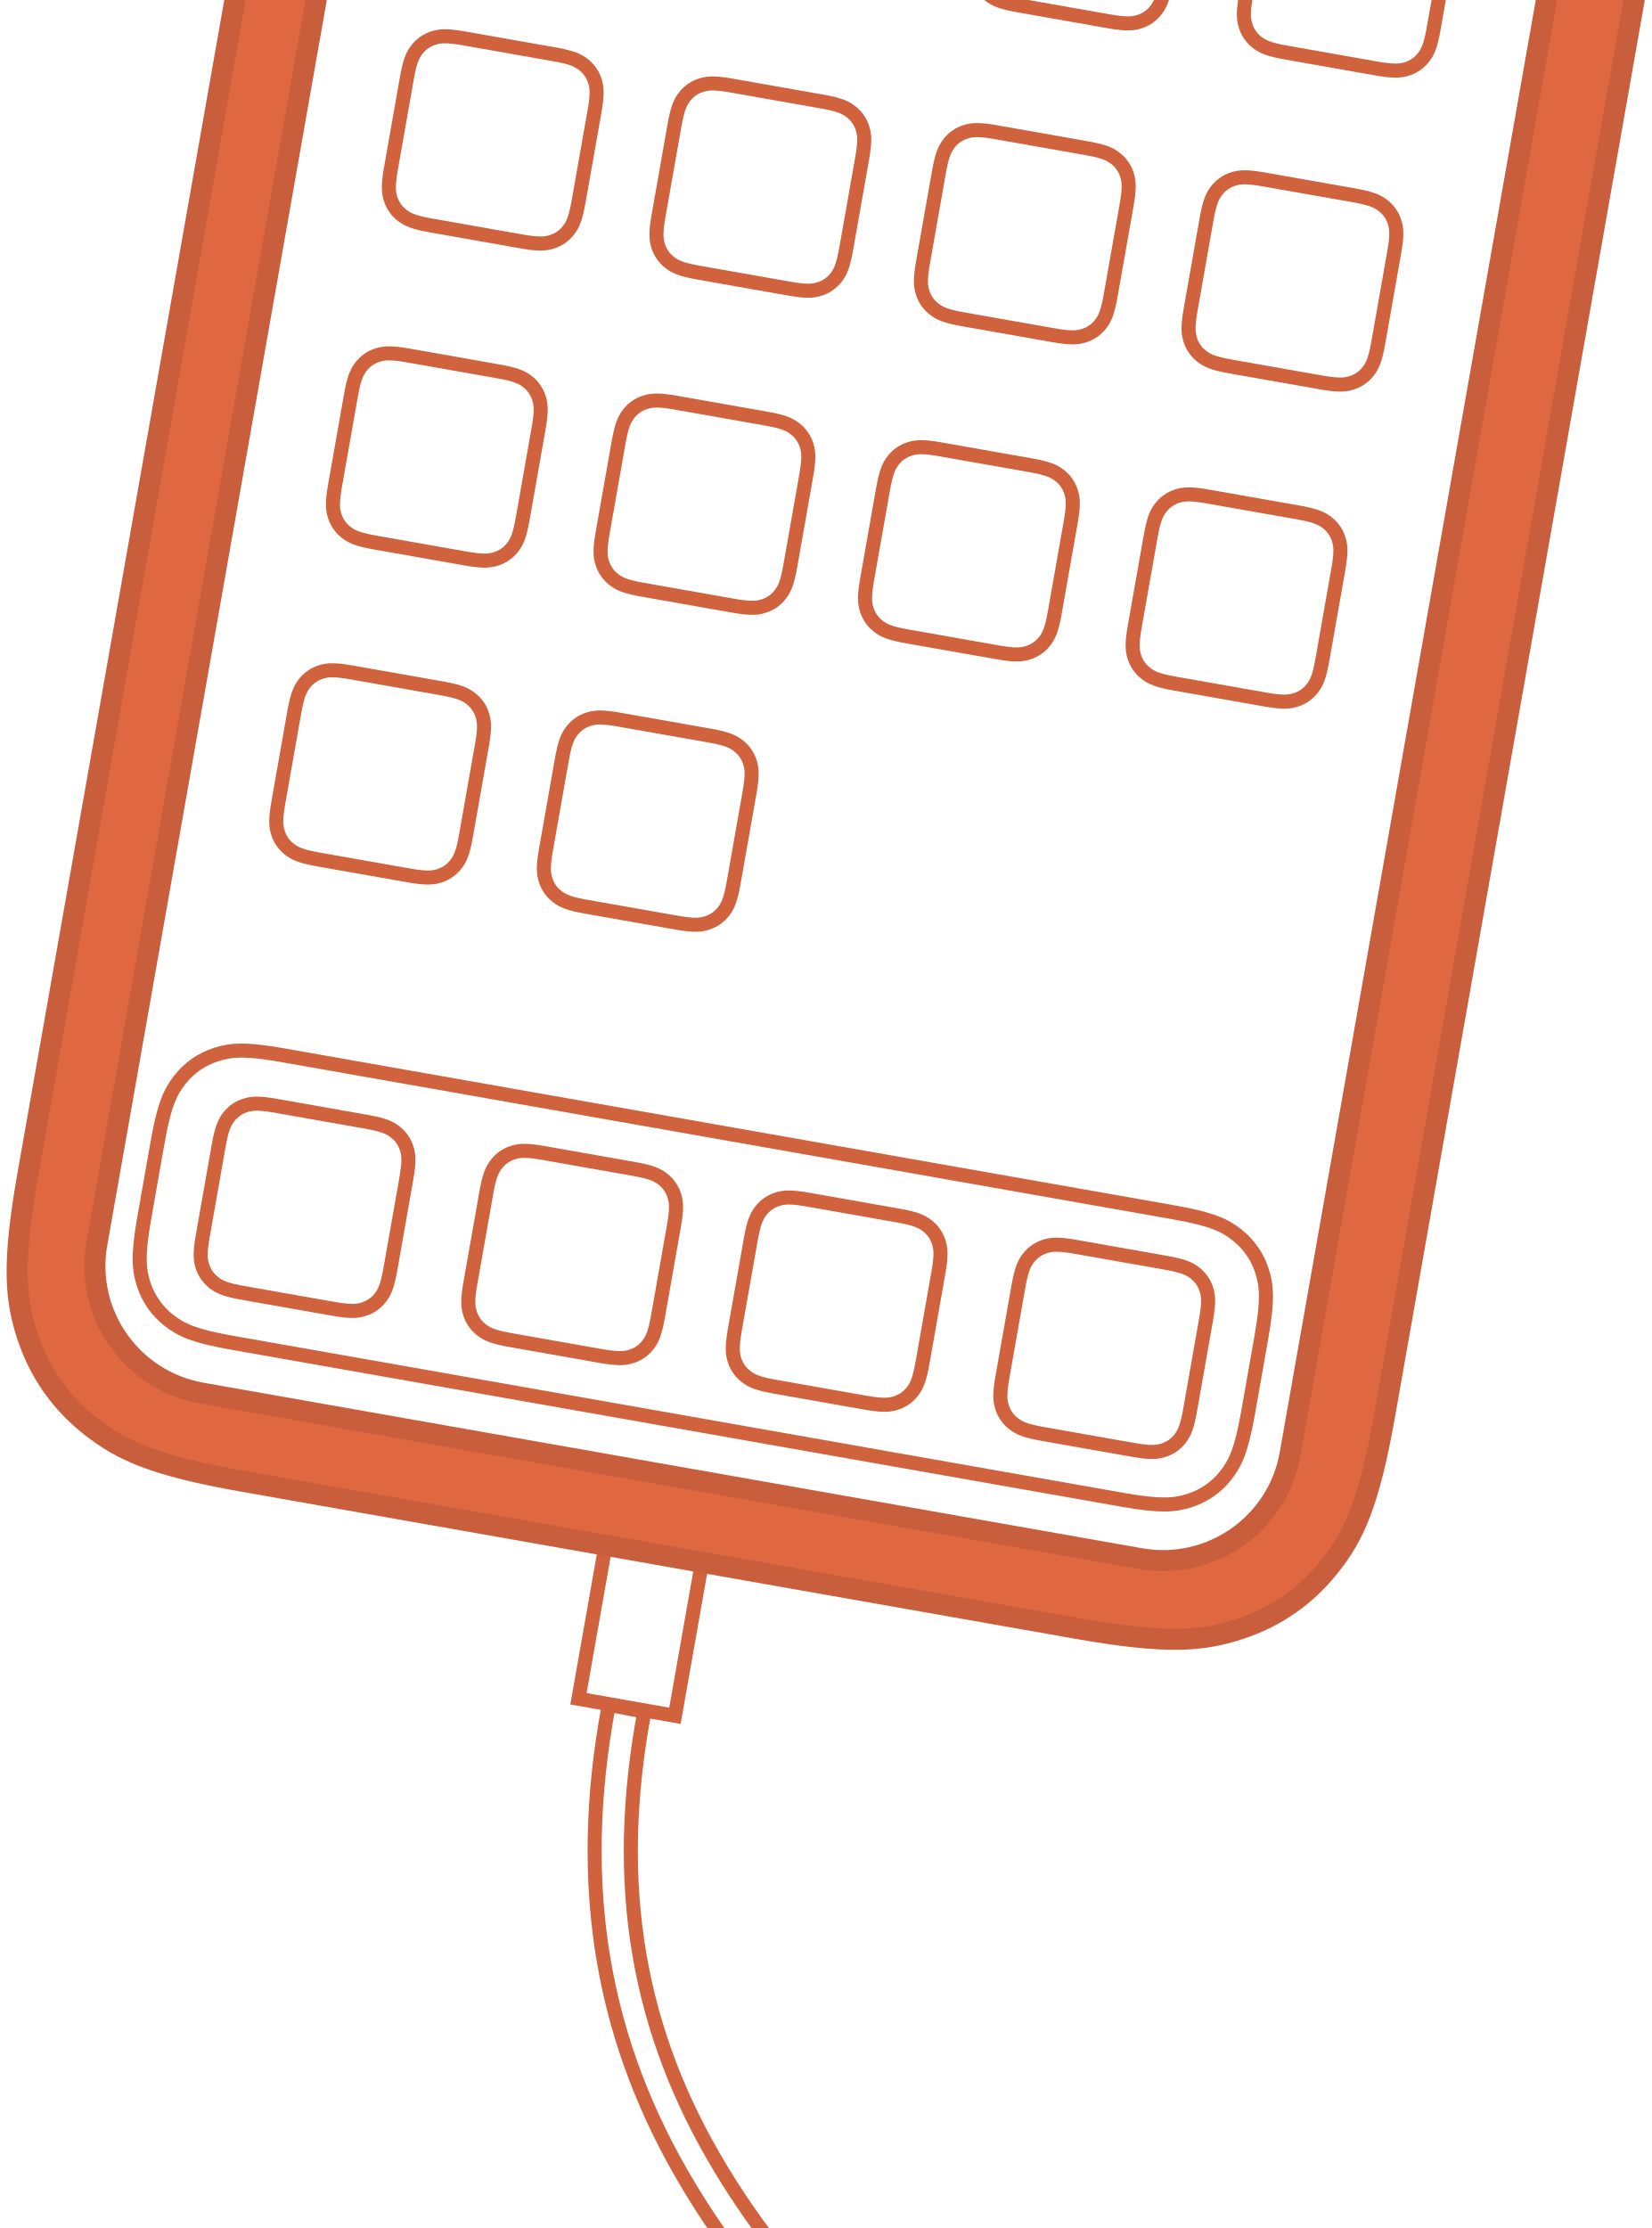
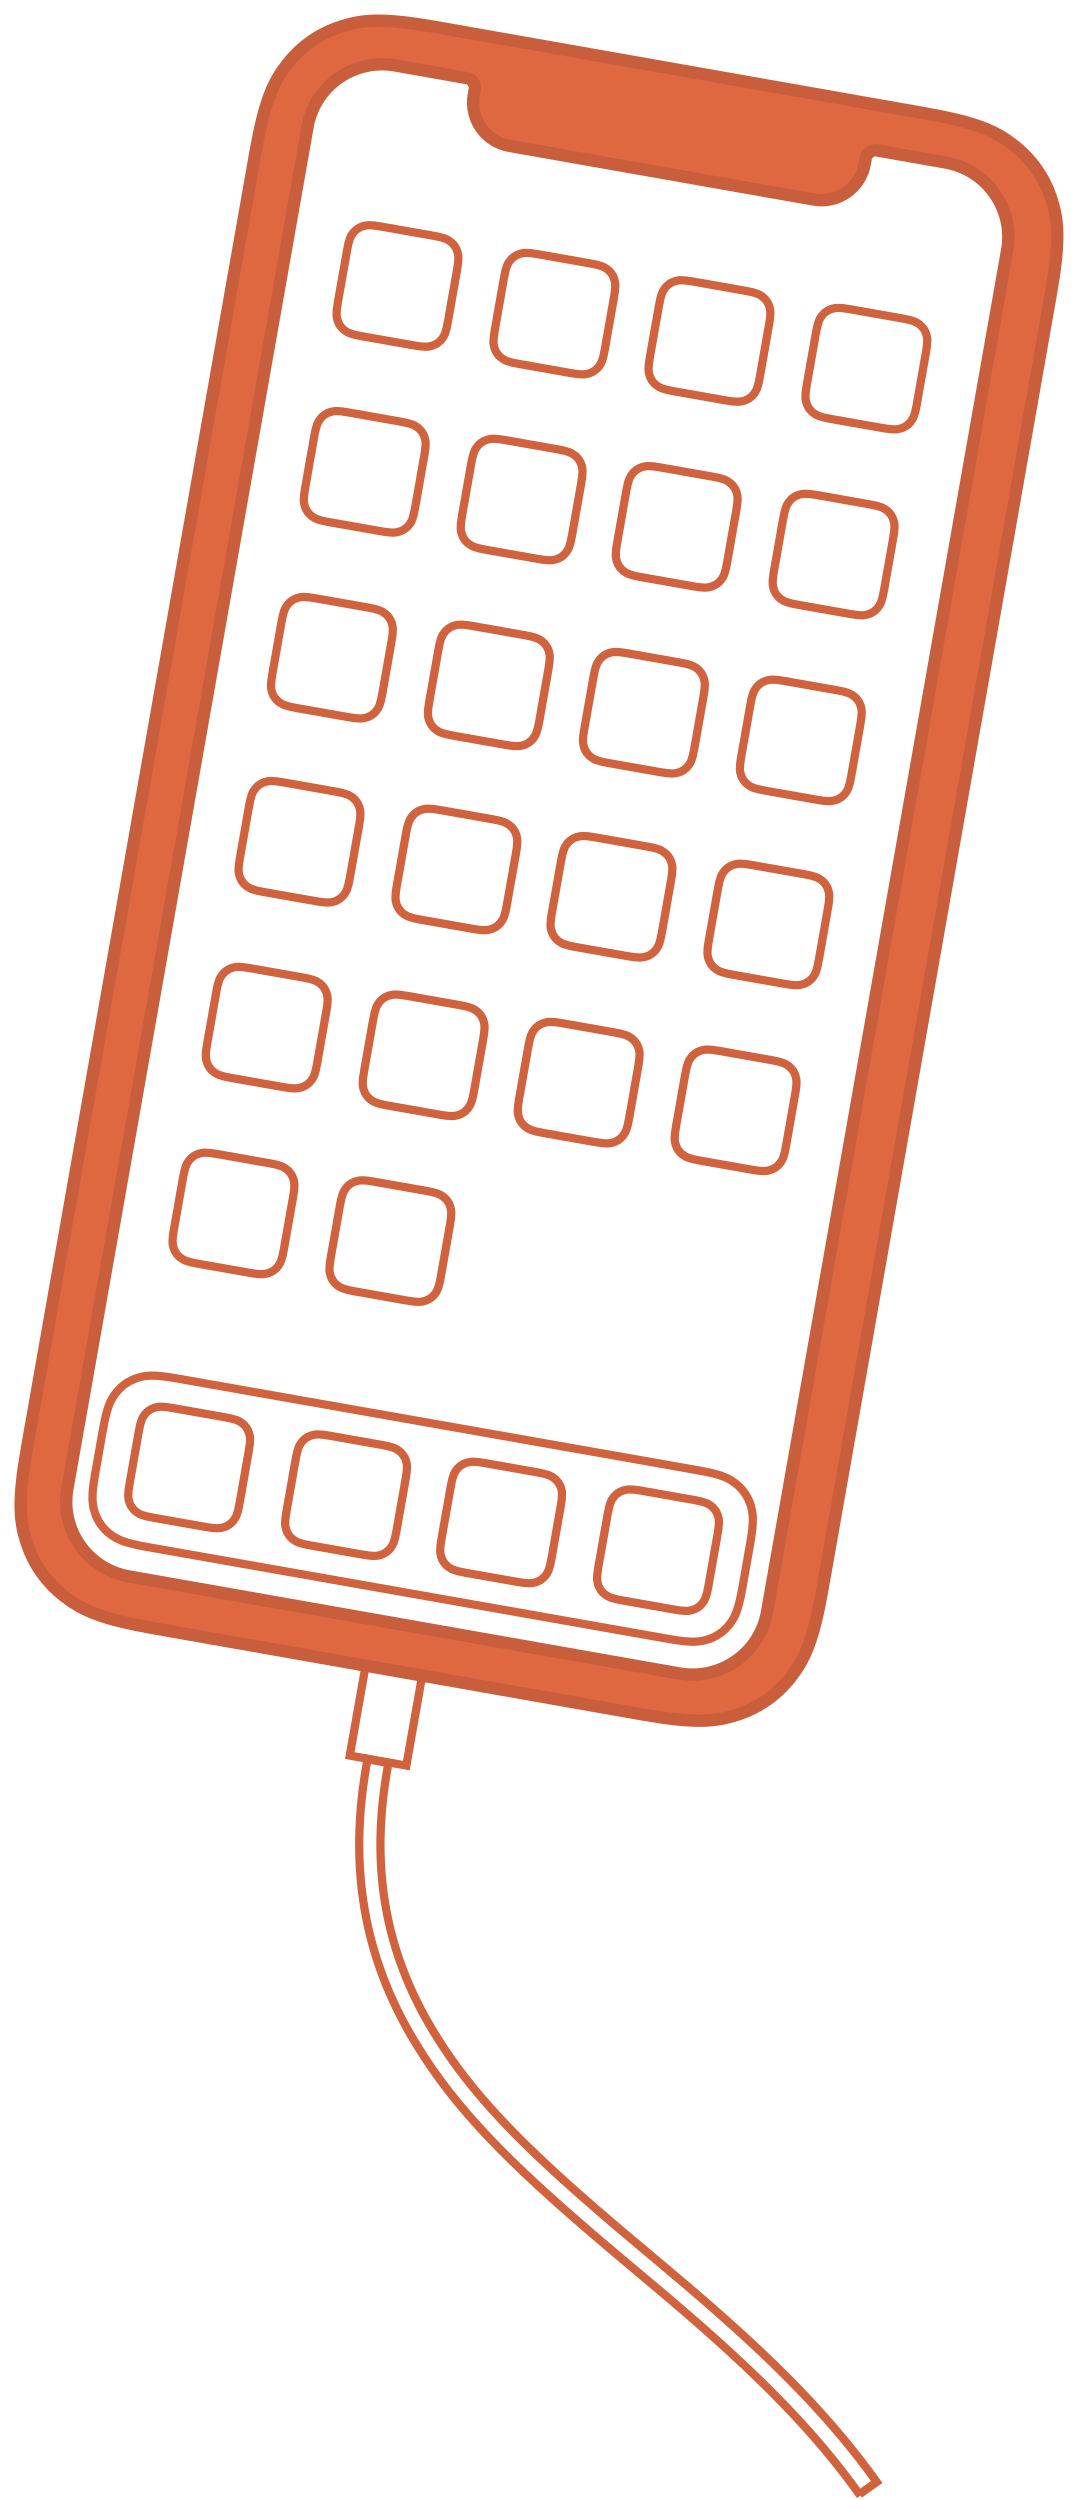
- <svg xmlns="http://www.w3.org/2000/svg" width="235" height="317" viewBox="0 0 235 317">
-   <g fill="none" fill-rule="evenodd" transform="matrix(-1 0 0 1 259.054 -184.4)">
-     <path stroke="#D0623E" stroke-width="2" d="M174.844,404.487 L174.844,427.487 L160.905,427.487 L160.905,404.487 L174.844,404.487 Z" transform="rotate(-10 167.874 415.987)" />
-     <path fill="#E06841" stroke="#C95E3C" stroke-width="3" d="M80.776,24.913 L63.447,24.913 C53.29,24.913 45.055,33.126 45.055,43.257 L45.055,378.948 C45.055,389.079 53.29,397.292 63.447,397.292 L199.088,397.292 C209.245,397.292 217.48,389.079 217.48,378.948 L217.48,43.257 C217.48,33.126 209.245,24.913 199.088,24.913 L180.996,24.913 C180.121,25.126 179.41,25.876 179.102,26.725 C179.088,26.765 179.08,26.808 179.081,26.85 C179.083,28.033 179.084,28.626 179.084,28.63 C179.084,34.533 174.334,39.318 168.476,39.318 L93.337,39.318 C87.479,39.318 82.73,34.533 82.73,28.612 L82.733,26.789 C82.727,26.765 82.721,26.744 82.714,26.725 C82.404,25.882 81.647,25.125 80.776,24.913 Z M70.535,14.027 L191.089,14.027 C204.221,14.027 208.982,15.389 213.783,17.945 C218.584,20.501 222.351,24.253 224.919,29.033 C227.486,33.813 228.853,38.554 228.853,51.629 L228.853,371.029 C228.853,384.104 227.486,388.846 224.919,393.626 C222.351,398.406 218.584,402.157 213.783,404.713 C208.982,407.27 204.221,408.631 191.089,408.631 L70.535,408.631 C57.404,408.631 52.642,407.27 47.842,404.713 C43.041,402.157 39.274,398.406 36.706,393.626 C34.139,388.846 32.772,384.104 32.772,371.029 L32.772,51.629 C32.772,38.554 34.139,33.813 36.706,29.033 C39.274,24.253 43.041,20.501 47.842,17.945 C52.642,15.389 57.404,14.027 70.535,14.027 Z" transform="rotate(-10 130.812 211.33)" />
-     <path stroke="#D0623E" stroke-width="2" d="M223.461,345.397 C228.857,345.397 230.828,345.922 232.804,346.975 C234.703,347.988 236.193,349.473 237.209,351.366 C238.265,353.336 238.791,355.3 238.791,360.677 L238.791,360.677 L238.791,371.659 C238.791,377.036 238.265,379 237.209,380.97 C236.193,382.863 234.703,384.348 232.804,385.361 C230.828,386.414 228.857,386.939 223.461,386.939 L223.461,386.939 L94.616,386.939 C89.22,386.939 87.249,386.414 85.273,385.361 C83.374,384.348 81.884,382.863 80.868,380.97 C79.812,379 79.286,377.036 79.286,371.659 L79.286,371.659 L79.286,360.677 C79.286,355.3 79.812,353.336 80.868,351.366 C81.884,349.473 83.374,347.988 85.273,346.975 C87.249,345.922 89.22,345.397 94.616,345.397 L94.616,345.397 Z" transform="rotate(-10 159.039 366.168)" />
-     <path stroke="#D0623E" stroke-width="2" d="M73.73,166.189 C76.26,166.189 77.191,166.416 78.12,166.911 C78.971,167.365 79.639,168.03 80.094,168.879 C80.59,169.804 80.818,170.732 80.818,173.251 L80.818,173.251 L80.818,186.154 C80.818,188.674 80.59,189.602 80.094,190.527 C79.639,191.375 78.971,192.041 78.12,192.494 C77.191,192.989 76.26,193.217 73.73,193.217 L73.73,193.217 L60.788,193.217 C58.259,193.217 57.327,192.989 56.399,192.494 C55.548,192.041 54.88,191.375 54.425,190.527 C53.929,189.602 53.701,188.674 53.701,186.154 L53.701,186.154 L53.701,173.251 C53.701,170.732 53.929,169.804 54.425,168.879 C54.88,168.03 55.548,167.365 56.399,166.911 C57.327,166.416 58.259,166.189 60.788,166.189 L60.788,166.189 Z" transform="rotate(-10 67.26 179.703)" />
-     <path stroke="#D0623E" stroke-width="2" d="M111.813,159.473 C114.343,159.473 115.274,159.701 116.203,160.196 C117.054,160.65 117.722,161.315 118.177,162.164 C118.673,163.089 118.901,164.017 118.901,166.536 L118.901,166.536 L118.901,179.439 C118.901,181.959 118.673,182.887 118.177,183.812 C117.722,184.66 117.054,185.326 116.203,185.779 C115.274,186.274 114.343,186.502 111.813,186.502 L111.813,186.502 L98.871,186.502 C96.342,186.502 95.41,186.274 94.482,185.779 C93.631,185.326 92.963,184.66 92.508,183.812 C92.012,182.887 91.784,181.959 91.784,179.439 L91.784,179.439 L91.784,166.536 C91.784,164.017 92.012,163.089 92.508,162.164 C92.963,161.315 93.631,160.65 94.482,160.196 C95.41,159.701 96.342,159.473 98.871,159.473 L98.871,159.473 Z" transform="rotate(-10 105.342 172.988)" />
-     <path stroke="#D0623E" stroke-width="2" d="M81.607,210.856 C84.136,210.856 85.067,211.084 85.996,211.579 C86.847,212.032 87.515,212.698 87.97,213.546 C88.466,214.471 88.694,215.399 88.694,217.919 L88.694,217.919 L88.694,230.822 C88.694,233.342 88.466,234.269 87.97,235.194 C87.515,236.043 86.847,236.708 85.996,237.162 C85.067,237.657 84.136,237.885 81.607,237.885 L81.607,237.885 L68.664,237.885 C66.135,237.885 65.204,237.657 64.275,237.162 C63.424,236.708 62.756,236.043 62.301,235.194 C61.805,234.269 61.577,233.342 61.577,230.822 L61.577,230.822 L61.577,217.919 C61.577,215.399 61.805,214.471 62.301,213.546 C62.756,212.698 63.424,212.032 64.275,211.579 C65.204,211.084 66.135,210.856 68.664,210.856 L68.664,210.856 Z" transform="rotate(-10 75.136 224.37)" />
-     <path stroke="#D0623E" stroke-width="2" d="M195.407,190.79 C197.937,190.79 198.868,191.018 199.797,191.513 C200.648,191.966 201.315,192.632 201.771,193.48 C202.267,194.405 202.494,195.333 202.494,197.853 L202.494,197.853 L202.494,210.756 C202.494,213.275 202.267,214.203 201.771,215.128 C201.315,215.977 200.648,216.642 199.797,217.096 C198.868,217.591 197.937,217.818 195.407,217.818 L195.407,217.818 L182.465,217.818 C179.935,217.818 179.004,217.591 178.076,217.096 C177.225,216.642 176.557,215.977 176.102,215.128 C175.606,214.203 175.378,213.275 175.378,210.756 L175.378,210.756 L175.378,197.853 C175.378,195.333 175.606,194.405 176.102,193.48 C176.557,192.632 177.225,191.966 178.076,191.513 C179.004,191.018 179.935,190.79 182.465,190.79 L182.465,190.79 Z" transform="rotate(-10 188.936 204.304)" />
-     <path stroke="#D0623E" stroke-width="2" d="M157.324,197.505 C159.854,197.505 160.785,197.733 161.714,198.228 C162.565,198.681 163.233,199.347 163.688,200.195 C164.184,201.12 164.411,202.048 164.411,204.568 L164.411,204.568 L164.411,217.471 C164.411,219.99 164.184,220.918 163.688,221.843 C163.233,222.692 162.565,223.357 161.714,223.811 C160.785,224.306 159.854,224.533 157.324,224.533 L157.324,224.533 L144.382,224.533 C141.853,224.533 140.921,224.306 139.993,223.811 C139.142,223.357 138.474,222.692 138.019,221.843 C137.523,220.918 137.295,219.99 137.295,217.471 L137.295,217.471 L137.295,204.568 C137.295,202.048 137.523,201.12 138.019,200.195 C138.474,199.347 139.142,198.681 139.993,198.228 C140.921,197.733 141.853,197.505 144.382,197.505 L144.382,197.505 Z" transform="rotate(-10 150.853 211.02)" />
-     <path stroke="#D0623E" stroke-width="2" d="M119.689,204.141 C122.219,204.141 123.15,204.369 124.079,204.864 C124.93,205.317 125.598,205.983 126.053,206.831 C126.549,207.756 126.777,208.684 126.777,211.204 L126.777,211.204 L126.777,224.107 C126.777,226.626 126.549,227.554 126.053,228.479 C125.598,229.328 124.93,229.993 124.079,230.447 C123.15,230.942 122.219,231.17 119.689,231.17 L119.689,231.17 L106.747,231.17 C104.218,231.17 103.286,230.942 102.358,230.447 C101.507,229.993 100.839,229.328 100.384,228.479 C99.888,227.554 99.66,226.626 99.66,224.107 L99.66,224.107 L99.66,211.204 C99.66,208.684 99.888,207.756 100.384,206.831 C100.839,205.983 101.507,205.317 102.358,204.864 C103.286,204.369 104.218,204.141 106.747,204.141 L106.747,204.141 Z" transform="rotate(-10 113.218 217.655)" />
-     <path stroke="#D0623E" stroke-width="2" d="M89.561,255.971 C92.091,255.971 93.022,256.198 93.951,256.693 C94.802,257.147 95.47,257.812 95.925,258.661 C96.421,259.586 96.649,260.514 96.649,263.033 L96.649,263.033 L96.649,275.936 C96.649,278.456 96.421,279.384 95.925,280.309 C95.47,281.157 94.802,281.823 93.951,282.276 C93.022,282.772 92.091,282.999 89.561,282.999 L89.561,282.999 L76.619,282.999 C74.09,282.999 73.158,282.772 72.23,282.276 C71.379,281.823 70.711,281.157 70.256,280.309 C69.76,279.384 69.532,278.456 69.532,275.936 L69.532,275.936 L69.532,263.033 C69.532,260.514 69.76,259.586 70.256,258.661 C70.711,257.812 71.379,257.147 72.23,256.693 C73.158,256.198 74.09,255.971 76.619,255.971 L76.619,255.971 Z" transform="rotate(-10 83.09 269.485)" />
-     <path stroke="#D0623E" stroke-width="2" d="M203.362,235.904 C205.892,235.904 206.823,236.132 207.751,236.627 C208.602,237.081 209.27,237.746 209.725,238.595 C210.222,239.52 210.449,240.448 210.449,242.967 L210.449,242.967 L210.449,255.87 C210.449,258.39 210.222,259.318 209.725,260.243 C209.27,261.091 208.602,261.757 207.751,262.21 C206.823,262.705 205.892,262.933 203.362,262.933 L203.362,262.933 L190.42,262.933 C187.89,262.933 186.959,262.705 186.031,262.21 C185.18,261.757 184.512,261.091 184.057,260.243 C183.56,259.318 183.333,258.39 183.333,255.87 L183.333,255.87 L183.333,242.967 C183.333,240.448 183.56,239.52 184.057,238.595 C184.512,237.746 185.18,237.081 186.031,236.627 C186.959,236.132 187.89,235.904 190.42,235.904 L190.42,235.904 Z" transform="rotate(-10 196.891 249.419)" />
-     <path stroke="#D0623E" stroke-width="2" d="M165.279,242.62 C167.809,242.62 168.74,242.847 169.669,243.342 C170.52,243.796 171.187,244.461 171.643,245.31 C172.139,246.235 172.366,247.163 172.366,249.682 L172.366,249.682 L172.366,262.585 C172.366,265.105 172.139,266.033 171.643,266.958 C171.187,267.806 170.52,268.472 169.669,268.925 C168.74,269.42 167.809,269.648 165.279,269.648 L165.279,269.648 L152.337,269.648 C149.807,269.648 148.876,269.42 147.948,268.925 C147.097,268.472 146.429,267.806 145.974,266.958 C145.478,266.033 145.25,265.105 145.25,262.585 L145.25,262.585 L145.25,249.682 C145.25,247.163 145.478,246.235 145.974,245.31 C146.429,244.461 147.097,243.796 147.948,243.342 C148.876,242.847 149.807,242.62 152.337,242.62 L152.337,242.62 Z" transform="rotate(-10 158.808 256.134)" />
-     <path stroke="#D0623E" stroke-width="2" d="M127.644,249.256 C130.174,249.256 131.105,249.483 132.034,249.978 C132.885,250.432 133.553,251.097 134.008,251.946 C134.504,252.871 134.732,253.799 134.732,256.318 L134.732,256.318 L134.732,269.221 C134.732,271.741 134.504,272.669 134.008,273.594 C133.553,274.442 132.885,275.108 132.034,275.561 C131.105,276.057 130.174,276.284 127.644,276.284 L127.644,276.284 L114.702,276.284 C112.173,276.284 111.241,276.057 110.313,275.561 C109.462,275.108 108.794,274.442 108.339,273.594 C107.843,272.669 107.615,271.741 107.615,269.221 L107.615,269.221 L107.615,256.318 C107.615,253.799 107.843,252.871 108.339,251.946 C108.794,251.097 109.462,250.432 110.313,249.978 C111.241,249.483 112.173,249.256 114.702,249.256 L114.702,249.256 Z" transform="rotate(-10 121.173 262.77)" />
-     <path stroke="#D0623E" stroke-width="2" d="M173.346,287.714 C175.876,287.714 176.807,287.941 177.736,288.437 C178.587,288.89 179.255,289.556 179.71,290.404 C180.206,291.329 180.434,292.257 180.434,294.777 L180.434,294.777 L180.434,307.68 C180.434,310.199 180.206,311.127 179.71,312.052 C179.255,312.901 178.587,313.566 177.736,314.02 C176.807,314.515 175.876,314.742 173.346,314.742 L173.346,314.742 L160.404,314.742 C157.875,314.742 156.944,314.515 156.015,314.02 C155.164,313.566 154.496,312.901 154.041,312.052 C153.545,311.127 153.317,310.199 153.317,307.68 L153.317,307.68 L153.317,294.777 C153.317,292.257 153.545,291.329 154.041,290.404 C154.496,289.556 155.164,288.89 156.015,288.437 C156.944,287.941 157.875,287.714 160.404,287.714 L160.404,287.714 Z" transform="rotate(-10 166.875 301.228)" />
-     <path stroke="#D0623E" stroke-width="2" d="M211.429,280.999 C213.959,280.999 214.89,281.226 215.819,281.722 C216.67,282.175 217.338,282.841 217.793,283.689 C218.289,284.614 218.517,285.542 218.517,288.062 L218.517,288.062 L218.517,300.965 C218.517,303.484 218.289,304.412 217.793,305.337 C217.338,306.186 216.67,306.851 215.819,307.305 C214.89,307.8 213.959,308.027 211.429,308.027 L211.429,308.027 L198.487,308.027 C195.958,308.027 195.026,307.8 194.098,307.305 C193.247,306.851 192.579,306.186 192.124,305.337 C191.628,304.412 191.4,303.484 191.4,300.965 L191.4,300.965 L191.4,288.062 C191.4,285.542 191.628,284.614 192.124,283.689 C192.579,282.841 193.247,282.175 194.098,281.722 C195.026,281.226 195.958,280.999 198.487,280.999 L198.487,280.999 Z" transform="rotate(-10 204.958 294.513)" />
-     <path stroke="#D0623E" stroke-width="2" d="M108.385,362.726 C110.915,362.726 111.846,362.954 112.775,363.449 C113.626,363.903 114.294,364.568 114.749,365.417 C115.245,366.342 115.473,367.269 115.473,369.789 L115.473,369.789 L115.473,382.692 C115.473,385.212 115.245,386.14 114.749,387.064 C114.294,387.913 113.626,388.579 112.775,389.032 C111.846,389.527 110.915,389.755 108.385,389.755 L108.385,389.755 L95.443,389.755 C92.914,389.755 91.982,389.527 91.054,389.032 C90.203,388.579 89.535,387.913 89.08,387.064 C88.584,386.14 88.356,385.212 88.356,382.692 L88.356,382.692 L88.356,369.789 C88.356,367.269 88.584,366.342 89.08,365.417 C89.535,364.568 90.203,363.903 91.054,363.449 C91.982,362.954 92.914,362.726 95.443,362.726 L95.443,362.726 Z" transform="rotate(-10 101.914 376.24)" />
-     <path stroke="#D0623E" stroke-width="2" d="M222.186,342.66 C224.716,342.66 225.647,342.888 226.575,343.383 C227.426,343.836 228.094,344.502 228.549,345.351 C229.046,346.276 229.273,347.203 229.273,349.723 L229.273,349.723 L229.273,362.626 C229.273,365.146 229.046,366.073 228.549,366.998 C228.094,367.847 227.426,368.512 226.575,368.966 C225.647,369.461 224.716,369.689 222.186,369.689 L222.186,369.689 L209.244,369.689 C206.714,369.689 205.783,369.461 204.854,368.966 C204.004,368.512 203.336,367.847 202.881,366.998 C202.384,366.073 202.157,365.146 202.157,362.626 L202.157,362.626 L202.157,349.723 C202.157,347.203 202.384,346.276 202.881,345.351 C203.336,344.502 204.004,343.836 204.854,343.383 C205.783,342.888 206.714,342.66 209.244,342.66 L209.244,342.66 Z" transform="rotate(-10 215.715 356.174)" />
-     <path stroke="#D0623E" stroke-width="2" d="M184.103,349.375 C186.633,349.375 187.564,349.603 188.492,350.098 C189.343,350.552 190.011,351.217 190.466,352.066 C190.963,352.991 191.19,353.918 191.19,356.438 L191.19,356.438 L191.19,369.341 C191.19,371.861 190.963,372.788 190.466,373.713 C190.011,374.562 189.343,375.228 188.492,375.681 C187.564,376.176 186.633,376.404 184.103,376.404 L184.103,376.404 L171.161,376.404 C168.631,376.404 167.7,376.176 166.772,375.681 C165.921,375.228 165.253,374.562 164.798,373.713 C164.301,372.788 164.074,371.861 164.074,369.341 L164.074,369.341 L164.074,356.438 C164.074,353.918 164.301,352.991 164.798,352.066 C165.253,351.217 165.921,350.552 166.772,350.098 C167.7,349.603 168.631,349.375 171.161,349.375 L171.161,349.375 Z" transform="rotate(-10 177.632 362.89)" />
-     <path stroke="#D0623E" stroke-width="2" d="M146.468,356.011 C148.998,356.011 149.929,356.239 150.858,356.734 C151.709,357.188 152.377,357.853 152.832,358.702 C153.328,359.627 153.555,360.554 153.555,363.074 L153.555,363.074 L153.555,375.977 C153.555,378.497 153.328,379.425 152.832,380.349 C152.377,381.198 151.709,381.864 150.858,382.317 C149.929,382.812 148.998,383.04 146.468,383.04 L146.468,383.04 L133.526,383.04 C130.997,383.04 130.065,382.812 129.137,382.317 C128.286,381.864 127.618,381.198 127.163,380.349 C126.667,379.425 126.439,378.497 126.439,375.977 L126.439,375.977 L126.439,363.074 C126.439,360.554 126.667,359.627 127.163,358.702 C127.618,357.853 128.286,357.188 129.137,356.734 C130.065,356.239 130.997,356.011 133.526,356.011 L133.526,356.011 Z" transform="rotate(-10 139.997 369.526)" />
-     <path stroke="#D0623E" stroke-width="2" d="M172.415,426.95 C177.325,453.129 173.213,475.259 160.938,495.586 L160.938,495.586 L160.346,496.556 C150.924,511.845 138.504,524.566 116.236,543.539 L116.236,543.539 L112.554,546.657 C111.328,547.69 109.729,549.035 108.123,550.385 L108.123,550.385 L107.557,550.861 L105.023,552.991 C103.337,554.409 101.969,555.558 101.489,555.964 L101.489,555.964 L99.375,557.752 C77.055,576.683 63.628,590.539 52.798,605.723 L53.041,605.383 L48.835,602.398 C59.786,587.151 73.063,573.405 94.463,555.155 L95.312,554.432 L99.101,551.229 C99.769,550.668 100.687,549.896 101.724,549.024 C102.513,548.361 103.37,547.64 104.238,546.91 L105.216,546.088 C107.493,544.173 109.692,542.323 110.759,541.42 L110.759,541.42 L112.861,539.636 C135.055,520.727 147.186,508.224 156.242,493.383 L156.242,493.383 L156.523,492.919 C168.175,473.624 172.052,452.778 167.312,427.714 L167.353,427.941 Z" />
+ <svg xmlns="http://www.w3.org/2000/svg" width="261.625" height="606.776" viewBox="0 0 261.625 606.776">
+   <g fill="none" fill-rule="evenodd">
+     <path stroke="#D0623E" stroke-width="2" d="M100.72,404.487 L100.72,427.487 L86.781,427.487 L86.781,404.487 L100.72,404.487 Z" transform="scale(-1 1) rotate(-10 0 1487.559)" />
+     <path fill="#E06841" stroke="#C95E3C" stroke-width="3" d="M80.776,24.913 L63.447,24.913 C53.29,24.913 45.055,33.126 45.055,43.257 L45.055,378.948 C45.055,389.079 53.29,397.292 63.447,397.292 L199.088,397.292 C209.245,397.292 217.48,389.079 217.48,378.948 L217.48,43.257 C217.48,33.126 209.245,24.913 199.088,24.913 L180.996,24.913 C180.121,25.126 179.41,25.876 179.102,26.725 C179.088,26.765 179.08,26.808 179.081,26.85 C179.083,28.033 179.084,28.626 179.084,28.63 C179.084,34.533 174.334,39.318 168.476,39.318 L93.337,39.318 C87.479,39.318 82.73,34.533 82.73,28.612 L82.733,26.789 C82.727,26.765 82.721,26.744 82.714,26.725 C82.404,25.882 81.647,25.125 80.776,24.913 Z M70.535,14.027 L191.089,14.027 C204.221,14.027 208.982,15.389 213.783,17.945 C218.584,20.501 222.351,24.253 224.919,29.033 C227.486,33.813 228.853,38.554 228.853,51.629 L228.853,371.029 C228.853,384.104 227.486,388.846 224.919,393.626 C222.351,398.406 218.584,402.157 213.783,404.713 C208.982,407.27 204.221,408.631 191.089,408.631 L70.535,408.631 C57.404,408.631 52.642,407.27 47.842,404.713 C43.041,402.157 39.274,398.406 36.706,393.626 C34.139,388.846 32.772,384.104 32.772,371.029 L32.772,51.629 C32.772,38.554 34.139,33.813 36.706,29.033 C39.274,24.253 43.041,20.501 47.842,17.945 C52.642,15.389 57.404,14.027 70.535,14.027 Z" transform="scale(-1 1) rotate(-10 0 1706.522)" />
+     <path stroke="#D0623E" stroke-width="2" d="M167.009,345.397 C172.405,345.397 174.375,345.922 176.352,346.975 C178.251,347.988 179.741,349.473 180.756,351.366 C181.813,353.336 182.339,355.3 182.339,360.677 L182.339,360.677 L182.339,371.659 C182.339,377.036 181.813,379 180.756,380.97 C179.741,382.863 178.251,384.348 176.352,385.361 C174.375,386.414 172.405,386.939 167.009,386.939 L167.009,386.939 L38.163,386.939 C32.768,386.939 30.797,386.414 28.821,385.361 C26.922,384.348 25.432,382.863 24.416,380.97 C23.359,379 22.833,377.036 22.833,371.659 L22.833,371.659 L22.833,360.677 C22.833,355.3 23.359,353.336 24.416,351.366 C25.432,349.473 26.922,347.988 28.821,346.975 C30.797,345.922 32.768,345.397 38.163,345.397 L38.163,345.397 Z" transform="scale(-1 1) rotate(-10 0 1538.734)" />
+     <path stroke="#D0623E" stroke-width="2" d="M216.746,75.96 C219.276,75.96 220.207,76.187 221.136,76.682 C221.987,77.136 222.655,77.802 223.11,78.65 C223.606,79.575 223.834,80.503 223.834,83.023 L223.834,83.023 L223.834,95.925 C223.834,98.445 223.606,99.373 223.11,100.298 C222.655,101.146 221.987,101.812 221.136,102.266 C220.207,102.761 219.276,102.988 216.746,102.988 L216.746,102.988 L203.804,102.988 C201.275,102.988 200.343,102.761 199.415,102.266 C198.564,101.812 197.896,101.146 197.441,100.298 C196.945,99.373 196.717,98.445 196.717,95.925 L196.717,95.925 L196.717,83.023 C196.717,80.503 196.945,79.575 197.441,78.65 C197.896,77.802 198.564,77.136 199.415,76.682 C200.343,76.187 201.275,75.96 203.804,75.96 L203.804,75.96 Z" transform="scale(-1 1) rotate(-10 0 2492.931)" />
+     <path stroke="#D0623E" stroke-width="2" d="M102.946,55.894 C105.475,55.894 106.407,56.121 107.335,56.616 C108.186,57.07 108.854,57.736 109.309,58.584 C109.805,59.509 110.033,60.437 110.033,62.956 L110.033,62.956 L110.033,75.859 C110.033,78.379 109.805,79.307 109.309,80.232 C108.854,81.08 108.186,81.746 107.335,82.2 C106.407,82.695 105.475,82.922 102.946,82.922 L102.946,82.922 L90.004,82.922 C87.474,82.922 86.543,82.695 85.614,82.2 C84.763,81.746 84.095,81.08 83.64,80.232 C83.144,79.307 82.916,78.379 82.916,75.859 L82.916,75.859 L82.916,62.956 C82.916,60.437 83.144,59.509 83.64,58.584 C84.095,57.736 84.763,57.07 85.614,56.616 C86.543,56.121 87.474,55.894 90.004,55.894 L90.004,55.894 Z" transform="scale(-1 1) rotate(-10 0 1172.118)" />
+     <path stroke="#D0623E" stroke-width="2" d="M141.029,62.609 C143.558,62.609 144.489,62.836 145.418,63.331 C146.269,63.785 146.937,64.451 147.392,65.299 C147.888,66.224 148.116,67.152 148.116,69.671 L148.116,69.671 L148.116,82.574 C148.116,85.094 147.888,86.022 147.392,86.947 C146.937,87.795 146.269,88.461 145.418,88.915 C144.489,89.41 143.558,89.637 141.029,89.637 L141.029,89.637 L128.086,89.637 C125.557,89.637 124.626,89.41 123.697,88.915 C122.846,88.461 122.178,87.795 121.723,86.947 C121.227,86.022 120.999,85.094 120.999,82.574 L120.999,82.574 L120.999,69.671 C120.999,67.152 121.227,66.224 121.723,65.299 C122.178,64.451 122.846,63.785 123.697,63.331 C124.626,62.836 125.557,62.609 128.086,62.609 L128.086,62.609 Z" transform="scale(-1 1) rotate(-10 0 1614.122)" />
+     <path stroke="#D0623E" stroke-width="2" d="M178.663,69.245 C181.193,69.245 182.124,69.472 183.053,69.967 C183.904,70.421 184.572,71.087 185.027,71.935 C185.523,72.86 185.751,73.788 185.751,76.307 L185.751,76.307 L185.751,89.21 C185.751,91.73 185.523,92.658 185.027,93.583 C184.572,94.431 183.904,95.097 183.053,95.551 C182.124,96.046 181.193,96.273 178.663,96.273 L178.663,96.273 L165.721,96.273 C163.192,96.273 162.26,96.046 161.332,95.551 C160.481,95.097 159.813,94.431 159.358,93.583 C158.862,92.658 158.634,91.73 158.634,89.21 L158.634,89.21 L158.634,76.307 C158.634,73.788 158.862,72.86 159.358,71.935 C159.813,71.087 160.481,70.421 161.332,69.967 C162.26,69.472 163.192,69.245 165.721,69.245 L165.721,69.245 Z" transform="scale(-1 1) rotate(-10 0 2050.927)" />
+     <path stroke="#D0623E" stroke-width="2" d="M208.791,121.074 C211.321,121.074 212.252,121.302 213.181,121.797 C214.032,122.25 214.7,122.916 215.155,123.764 C215.651,124.689 215.879,125.617 215.879,128.137 L215.879,128.137 L215.879,141.04 C215.879,143.559 215.651,144.487 215.155,145.412 C214.7,146.261 214.032,146.926 213.181,147.38 C212.252,147.875 211.321,148.102 208.791,148.102 L208.791,148.102 L195.849,148.102 C193.32,148.102 192.388,147.875 191.46,147.38 C190.609,146.926 189.941,146.261 189.486,145.412 C188.99,144.487 188.762,143.559 188.762,141.04 L188.762,141.04 L188.762,128.137 C188.762,125.617 188.99,124.689 189.486,123.764 C189.941,122.916 190.609,122.25 191.46,121.797 C192.388,121.302 193.32,121.074 195.849,121.074 L195.849,121.074 Z" transform="scale(-1 1) rotate(-10 0 2447.12)" />
+     <path stroke="#D0623E" stroke-width="2" d="M94.991,101.008 C97.52,101.008 98.452,101.235 99.38,101.731 C100.231,102.184 100.899,102.85 101.354,103.698 C101.85,104.623 102.078,105.551 102.078,108.071 L102.078,108.071 L102.078,120.974 C102.078,123.493 101.85,124.421 101.354,125.346 C100.899,126.194 100.231,126.86 99.38,127.314 C98.452,127.809 97.52,128.036 94.991,128.036 L94.991,128.036 L82.049,128.036 C79.519,128.036 78.588,127.809 77.659,127.314 C76.808,126.86 76.14,126.194 75.685,125.346 C75.189,124.421 74.961,123.493 74.961,120.974 L74.961,120.974 L74.961,108.071 C74.961,105.551 75.189,104.623 75.685,103.698 C76.14,102.85 76.808,102.184 77.659,101.731 C78.588,101.235 79.519,101.008 82.049,101.008 L82.049,101.008 Z" transform="scale(-1 1) rotate(-10 0 1126.308)" />
+     <path stroke="#D0623E" stroke-width="2" d="M133.074,107.723 C135.603,107.723 136.535,107.95 137.463,108.446 C138.314,108.899 138.982,109.565 139.437,110.413 C139.933,111.338 140.161,112.266 140.161,114.786 L140.161,114.786 L140.161,127.689 C140.161,130.208 139.933,131.136 139.437,132.061 C138.982,132.91 138.314,133.575 137.463,134.029 C136.535,134.524 135.603,134.751 133.074,134.751 L133.074,134.751 L120.132,134.751 C117.602,134.751 116.671,134.524 115.742,134.029 C114.891,133.575 114.223,132.91 113.768,132.061 C113.272,131.136 113.044,130.208 113.044,127.689 L113.044,127.689 L113.044,114.786 C113.044,112.266 113.272,111.338 113.768,110.413 C114.223,109.565 114.891,108.899 115.742,108.446 C116.671,107.95 117.602,107.723 120.132,107.723 L120.132,107.723 Z" transform="scale(-1 1) rotate(-10 0 1568.312)" />
+     <path stroke="#D0623E" stroke-width="2" d="M170.709,114.359 C173.238,114.359 174.169,114.587 175.098,115.082 C175.949,115.535 176.617,116.201 177.072,117.049 C177.568,117.974 177.796,118.902 177.796,121.422 L177.796,121.422 L177.796,134.325 C177.796,136.844 177.568,137.772 177.072,138.697 C176.617,139.546 175.949,140.211 175.098,140.665 C174.169,141.16 173.238,141.387 170.709,141.387 L170.709,141.387 L157.766,141.387 C155.237,141.387 154.306,141.16 153.377,140.665 C152.526,140.211 151.858,139.546 151.403,138.697 C150.907,137.772 150.679,136.844 150.679,134.325 L150.679,134.325 L150.679,121.422 C150.679,118.902 150.907,117.974 151.403,117.049 C151.858,116.201 152.526,115.535 153.377,115.082 C154.306,114.587 155.237,114.359 157.766,114.359 L157.766,114.359 Z" transform="scale(-1 1) rotate(-10 0 2005.116)" />
+     <path stroke="#D0623E" stroke-width="2" d="M200.837,166.189 C203.366,166.189 204.297,166.416 205.226,166.911 C206.077,167.365 206.745,168.03 207.2,168.879 C207.696,169.804 207.924,170.732 207.924,173.251 L207.924,173.251 L207.924,186.154 C207.924,188.674 207.696,189.602 207.2,190.527 C206.745,191.375 206.077,192.041 205.226,192.494 C204.297,192.989 203.366,193.217 200.837,193.217 L200.837,193.217 L187.894,193.217 C185.365,193.217 184.434,192.989 183.505,192.494 C182.654,192.041 181.986,191.375 181.531,190.527 C181.035,189.602 180.807,188.674 180.807,186.154 L180.807,186.154 L180.807,173.251 C180.807,170.732 181.035,169.804 181.531,168.879 C181.986,168.03 182.654,167.365 183.505,166.911 C184.434,166.416 185.365,166.189 187.894,166.189 L187.894,166.189 Z" transform="scale(-1 1) rotate(-10 0 2401.31)" />
+     <path stroke="#D0623E" stroke-width="2" d="M87.036,146.122 C89.566,146.122 90.497,146.35 91.425,146.845 C92.276,147.299 92.944,147.964 93.399,148.813 C93.895,149.738 94.123,150.665 94.123,153.185 L94.123,153.185 L94.123,166.088 C94.123,168.608 93.895,169.536 93.399,170.46 C92.944,171.309 92.276,171.975 91.425,172.428 C90.497,172.923 89.566,173.151 87.036,173.151 L87.036,173.151 L74.094,173.151 C71.564,173.151 70.633,172.923 69.704,172.428 C68.853,171.975 68.186,171.309 67.73,170.46 C67.234,169.536 67.007,168.608 67.007,166.088 L67.007,166.088 L67.007,153.185 C67.007,150.665 67.234,149.738 67.73,148.813 C68.186,147.964 68.853,147.299 69.704,146.845 C70.633,146.35 71.564,146.122 74.094,146.122 L74.094,146.122 Z" transform="scale(-1 1) rotate(-10 0 1080.497)" />
+     <path stroke="#D0623E" stroke-width="2" d="M125.119,152.837 C127.648,152.837 128.58,153.065 129.508,153.56 C130.359,154.014 131.027,154.679 131.482,155.528 C131.978,156.453 132.206,157.381 132.206,159.9 L132.206,159.9 L132.206,172.803 C132.206,175.323 131.978,176.251 131.482,177.176 C131.027,178.024 130.359,178.69 129.508,179.143 C128.58,179.638 127.648,179.866 125.119,179.866 L125.119,179.866 L112.177,179.866 C109.647,179.866 108.716,179.638 107.787,179.143 C106.936,178.69 106.268,178.024 105.813,177.176 C105.317,176.251 105.089,175.323 105.089,172.803 L105.089,172.803 L105.089,159.9 C105.089,157.381 105.317,156.453 105.813,155.528 C106.268,154.679 106.936,154.014 107.787,153.56 C108.716,153.065 109.647,152.837 112.177,152.837 L112.177,152.837 Z" transform="scale(-1 1) rotate(-10 0 1522.502)" />
+     <path stroke="#D0623E" stroke-width="2" d="M162.754,159.473 C165.283,159.473 166.215,159.701 167.143,160.196 C167.994,160.65 168.662,161.315 169.117,162.164 C169.613,163.089 169.841,164.017 169.841,166.536 L169.841,166.536 L169.841,179.439 C169.841,181.959 169.613,182.887 169.117,183.812 C168.662,184.66 167.994,185.326 167.143,185.779 C166.215,186.274 165.283,186.502 162.754,186.502 L162.754,186.502 L149.812,186.502 C147.282,186.502 146.351,186.274 145.422,185.779 C144.571,185.326 143.903,184.66 143.448,183.812 C142.952,182.887 142.724,181.959 142.724,179.439 L142.724,179.439 L142.724,166.536 C142.724,164.017 142.952,163.089 143.448,162.164 C143.903,161.315 144.571,160.65 145.422,160.196 C146.351,159.701 147.282,159.473 149.812,159.473 L149.812,159.473 Z" transform="scale(-1 1) rotate(-10 0 1959.306)" />
+     <path stroke="#D0623E" stroke-width="2" d="M192.96,210.856 C195.49,210.856 196.421,211.084 197.35,211.579 C198.201,212.032 198.869,212.698 199.324,213.546 C199.82,214.471 200.048,215.399 200.048,217.919 L200.048,217.919 L200.048,230.822 C200.048,233.342 199.82,234.269 199.324,235.194 C198.869,236.043 198.201,236.708 197.35,237.162 C196.421,237.657 195.49,237.885 192.96,237.885 L192.96,237.885 L180.018,237.885 C177.489,237.885 176.557,237.657 175.629,237.162 C174.778,236.708 174.11,236.043 173.655,235.194 C173.159,234.269 172.931,233.342 172.931,230.822 L172.931,230.822 L172.931,217.919 C172.931,215.399 173.159,214.471 173.655,213.546 C174.11,212.698 174.778,212.032 175.629,211.579 C176.557,211.084 177.489,210.856 180.018,210.856 L180.018,210.856 Z" transform="scale(-1 1) rotate(-10 0 2355.954)" />
+     <path stroke="#D0623E" stroke-width="2" d="M79.16,190.79 C81.689,190.79 82.621,191.018 83.549,191.513 C84.4,191.966 85.068,192.632 85.523,193.48 C86.019,194.405 86.247,195.333 86.247,197.853 L86.247,197.853 L86.247,210.756 C86.247,213.275 86.019,214.203 85.523,215.128 C85.068,215.977 84.4,216.642 83.549,217.096 C82.621,217.591 81.689,217.818 79.16,217.818 L79.16,217.818 L66.218,217.818 C63.688,217.818 62.757,217.591 61.828,217.096 C60.977,216.642 60.309,215.977 59.854,215.128 C59.358,214.203 59.13,213.275 59.13,210.756 L59.13,210.756 L59.13,197.853 C59.13,195.333 59.358,194.405 59.854,193.48 C60.309,192.632 60.977,191.966 61.828,191.513 C62.757,191.018 63.688,190.79 66.218,190.79 L66.218,190.79 Z" transform="scale(-1 1) rotate(-10 0 1035.14)" />
+     <path stroke="#D0623E" stroke-width="2" d="M117.243,197.505 C119.772,197.505 120.704,197.733 121.632,198.228 C122.483,198.681 123.151,199.347 123.606,200.195 C124.102,201.12 124.33,202.048 124.33,204.568 L124.33,204.568 L124.33,217.471 C124.33,219.99 124.102,220.918 123.606,221.843 C123.151,222.692 122.483,223.357 121.632,223.811 C120.704,224.306 119.772,224.533 117.243,224.533 L117.243,224.533 L104.301,224.533 C101.771,224.533 100.84,224.306 99.911,223.811 C99.06,223.357 98.392,222.692 97.937,221.843 C97.441,220.918 97.213,219.99 97.213,217.471 L97.213,217.471 L97.213,204.568 C97.213,202.048 97.441,201.12 97.937,200.195 C98.392,199.347 99.06,198.681 99.911,198.228 C100.84,197.733 101.771,197.505 104.301,197.505 L104.301,197.505 Z" transform="scale(-1 1) rotate(-10 0 1477.145)" />
+     <path stroke="#D0623E" stroke-width="2" d="M154.878,204.141 C157.407,204.141 158.338,204.369 159.267,204.864 C160.118,205.317 160.786,205.983 161.241,206.831 C161.737,207.756 161.965,208.684 161.965,211.204 L161.965,211.204 L161.965,224.107 C161.965,226.626 161.737,227.554 161.241,228.479 C160.786,229.328 160.118,229.993 159.267,230.447 C158.338,230.942 157.407,231.17 154.878,231.17 L154.878,231.17 L141.935,231.17 C139.406,231.17 138.475,230.942 137.546,230.447 C136.695,229.993 136.027,229.328 135.572,228.479 C135.076,227.554 134.848,226.626 134.848,224.107 L134.848,224.107 L134.848,211.204 C134.848,208.684 135.076,207.756 135.572,206.831 C136.027,205.983 136.695,205.317 137.546,204.864 C138.475,204.369 139.406,204.141 141.935,204.141 L141.935,204.141 Z" transform="scale(-1 1) rotate(-10 0 1913.95)" />
+     <path stroke="#D0623E" stroke-width="2" d="M185.006,255.971 C187.535,255.971 188.466,256.198 189.395,256.693 C190.246,257.147 190.914,257.812 191.369,258.661 C191.865,259.586 192.093,260.514 192.093,263.033 L192.093,263.033 L192.093,275.936 C192.093,278.456 191.865,279.384 191.369,280.309 C190.914,281.157 190.246,281.823 189.395,282.276 C188.466,282.772 187.535,282.999 185.006,282.999 L185.006,282.999 L172.063,282.999 C169.534,282.999 168.603,282.772 167.674,282.276 C166.823,281.823 166.155,281.157 165.7,280.309 C165.204,279.384 164.976,278.456 164.976,275.936 L164.976,275.936 L164.976,263.033 C164.976,260.514 165.204,259.586 165.7,258.661 C166.155,257.812 166.823,257.147 167.674,256.693 C168.603,256.198 169.534,255.971 172.063,255.971 L172.063,255.971 Z" transform="scale(-1 1) rotate(-10 0 2310.143)" />
+     <path stroke="#D0623E" stroke-width="2" d="M71.205,235.904 C73.735,235.904 74.666,236.132 75.594,236.627 C76.445,237.081 77.113,237.746 77.568,238.595 C78.064,239.52 78.292,240.448 78.292,242.967 L78.292,242.967 L78.292,255.87 C78.292,258.39 78.064,259.318 77.568,260.243 C77.113,261.091 76.445,261.757 75.594,262.21 C74.666,262.705 73.735,262.933 71.205,262.933 L71.205,262.933 L58.263,262.933 C55.733,262.933 54.802,262.705 53.873,262.21 C53.022,261.757 52.355,261.091 51.899,260.243 C51.403,259.318 51.176,258.39 51.176,255.87 L51.176,255.87 L51.176,242.967 C51.176,240.448 51.403,239.52 51.899,238.595 C52.355,237.746 53.022,237.081 53.873,236.627 C54.802,236.132 55.733,235.904 58.263,235.904 L58.263,235.904 Z" transform="scale(-1 1) rotate(-10 0 989.33)" />
+     <path stroke="#D0623E" stroke-width="2" d="M109.288,242.62 C111.817,242.62 112.749,242.847 113.677,243.342 C114.528,243.796 115.196,244.461 115.651,245.31 C116.147,246.235 116.375,247.163 116.375,249.682 L116.375,249.682 L116.375,262.585 C116.375,265.105 116.147,266.033 115.651,266.958 C115.196,267.806 114.528,268.472 113.677,268.925 C112.749,269.42 111.817,269.648 109.288,269.648 L109.288,269.648 L96.346,269.648 C93.816,269.648 92.885,269.42 91.956,268.925 C91.105,268.472 90.437,267.806 89.982,266.958 C89.486,266.033 89.258,265.105 89.258,262.585 L89.258,262.585 L89.258,249.682 C89.258,247.163 89.486,246.235 89.982,245.31 C90.437,244.461 91.105,243.796 91.956,243.342 C92.885,242.847 93.816,242.62 96.346,242.62 L96.346,242.62 Z" transform="scale(-1 1) rotate(-10 0 1431.335)" />
+     <path stroke="#D0623E" stroke-width="2" d="M146.923,249.256 C149.452,249.256 150.384,249.483 151.312,249.978 C152.163,250.432 152.831,251.097 153.286,251.946 C153.782,252.871 154.01,253.799 154.01,256.318 L154.01,256.318 L154.01,269.221 C154.01,271.741 153.782,272.669 153.286,273.594 C152.831,274.442 152.163,275.108 151.312,275.561 C150.384,276.057 149.452,276.284 146.923,276.284 L146.923,276.284 L133.981,276.284 C131.451,276.284 130.52,276.057 129.591,275.561 C128.74,275.108 128.072,274.442 127.617,273.594 C127.121,272.669 126.893,271.741 126.893,269.221 L126.893,269.221 L126.893,256.318 C126.893,253.799 127.121,252.871 127.617,251.946 C128.072,251.097 128.74,250.432 129.591,249.978 C130.52,249.483 131.451,249.256 133.981,249.256 L133.981,249.256 Z" transform="scale(-1 1) rotate(-10 0 1868.139)" />
+     <path stroke="#D0623E" stroke-width="2" d="M101.22,287.714 C103.75,287.714 104.681,287.941 105.61,288.437 C106.461,288.89 107.129,289.556 107.584,290.404 C108.08,291.329 108.308,292.257 108.308,294.777 L108.308,294.777 L108.308,307.68 C108.308,310.199 108.08,311.127 107.584,312.052 C107.129,312.901 106.461,313.566 105.61,314.02 C104.681,314.515 103.75,314.742 101.22,314.742 L101.22,314.742 L88.278,314.742 C85.749,314.742 84.817,314.515 83.889,314.02 C83.038,313.566 82.37,312.901 81.915,312.052 C81.419,311.127 81.191,310.199 81.191,307.68 L81.191,307.68 L81.191,294.777 C81.191,292.257 81.419,291.329 81.915,290.404 C82.37,289.556 83.038,288.89 83.889,288.437 C84.817,287.941 85.749,287.714 88.278,287.714 L88.278,287.714 Z" transform="scale(-1 1) rotate(-10 0 1384.219)" />
+     <path stroke="#D0623E" stroke-width="2" d="M63.138,280.999 C65.667,280.999 66.598,281.226 67.527,281.722 C68.378,282.175 69.046,282.841 69.501,283.689 C69.997,284.614 70.225,285.542 70.225,288.062 L70.225,288.062 L70.225,300.965 C70.225,303.484 69.997,304.412 69.501,305.337 C69.046,306.186 68.378,306.851 67.527,307.305 C66.598,307.8 65.667,308.027 63.138,308.027 L63.138,308.027 L50.195,308.027 C47.666,308.027 46.735,307.8 45.806,307.305 C44.955,306.851 44.287,306.186 43.832,305.337 C43.336,304.412 43.108,303.484 43.108,300.965 L43.108,300.965 L43.108,288.062 C43.108,285.542 43.336,284.614 43.832,283.689 C44.287,282.841 44.955,282.175 45.806,281.722 C46.735,281.226 47.666,280.999 50.195,280.999 L50.195,280.999 Z" transform="scale(-1 1) rotate(-10 0 942.215)" />
+     <path stroke="#D0623E" stroke-width="2" d="M166.182,362.726 C168.711,362.726 169.642,362.954 170.571,363.449 C171.422,363.903 172.09,364.568 172.545,365.417 C173.041,366.342 173.269,367.269 173.269,369.789 L173.269,369.789 L173.269,382.692 C173.269,385.212 173.041,386.14 172.545,387.064 C172.09,387.913 171.422,388.579 170.571,389.032 C169.642,389.527 168.711,389.755 166.182,389.755 L166.182,389.755 L153.24,389.755 C150.71,389.755 149.779,389.527 148.85,389.032 C147.999,388.579 147.331,387.913 146.876,387.064 C146.38,386.14 146.152,385.212 146.152,382.692 L146.152,382.692 L146.152,369.789 C146.152,367.269 146.38,366.342 146.876,365.417 C147.331,364.568 147.999,363.903 148.85,363.449 C149.779,362.954 150.71,362.726 153.24,362.726 L153.24,362.726 Z" transform="scale(-1 1) rotate(-10 0 2201.74)" />
+     <path stroke="#D0623E" stroke-width="2" d="M52.381,342.66 C54.911,342.66 55.842,342.888 56.77,343.383 C57.621,343.836 58.289,344.502 58.744,345.351 C59.241,346.276 59.468,347.203 59.468,349.723 L59.468,349.723 L59.468,362.626 C59.468,365.146 59.241,366.073 58.744,366.998 C58.289,367.847 57.621,368.512 56.77,368.966 C55.842,369.461 54.911,369.689 52.381,369.689 L52.381,369.689 L39.439,369.689 C36.909,369.689 35.978,369.461 35.049,368.966 C34.199,368.512 33.531,367.847 33.076,366.998 C32.579,366.073 32.352,365.146 32.352,362.626 L32.352,362.626 L32.352,349.723 C32.352,347.203 32.579,346.276 33.076,345.351 C33.531,344.502 34.199,343.836 35.049,343.383 C35.978,342.888 36.909,342.66 39.439,342.66 L39.439,342.66 Z" transform="scale(-1 1) rotate(-10 0 880.927)" />
+     <path stroke="#D0623E" stroke-width="2" d="M90.464,349.375 C92.993,349.375 93.925,349.603 94.853,350.098 C95.704,350.552 96.372,351.217 96.827,352.066 C97.323,352.991 97.551,353.918 97.551,356.438 L97.551,356.438 L97.551,369.341 C97.551,371.861 97.323,372.788 96.827,373.713 C96.372,374.562 95.704,375.228 94.853,375.681 C93.925,376.176 92.993,376.404 90.464,376.404 L90.464,376.404 L77.522,376.404 C74.992,376.404 74.061,376.176 73.132,375.681 C72.281,375.228 71.613,374.562 71.158,373.713 C70.662,372.788 70.435,371.861 70.435,369.341 L70.435,369.341 L70.435,356.438 C70.435,353.918 70.662,352.991 71.158,352.066 C71.613,351.217 72.281,350.552 73.132,350.098 C74.061,349.603 74.992,349.375 77.522,349.375 L77.522,349.375 Z" transform="scale(-1 1) rotate(-10 0 1322.932)" />
+     <path stroke="#D0623E" stroke-width="2" d="M128.099,356.011 C130.628,356.011 131.56,356.239 132.488,356.734 C133.339,357.188 134.007,357.853 134.462,358.702 C134.958,359.627 135.186,360.554 135.186,363.074 L135.186,363.074 L135.186,375.977 C135.186,378.497 134.958,379.425 134.462,380.349 C134.007,381.198 133.339,381.864 132.488,382.317 C131.56,382.812 130.628,383.04 128.099,383.04 L128.099,383.04 L115.157,383.04 C112.627,383.04 111.696,382.812 110.767,382.317 C109.916,381.864 109.248,381.198 108.793,380.349 C108.297,379.425 108.069,378.497 108.069,375.977 L108.069,375.977 L108.069,363.074 C108.069,360.554 108.297,359.627 108.793,358.702 C109.248,357.853 109.916,357.188 110.767,356.734 C111.696,356.239 112.627,356.011 115.157,356.011 L115.157,356.011 Z" transform="scale(-1 1) rotate(-10 0 1759.736)" />
+     <path stroke="#D0623E" stroke-width="2" d="M211.162,426.95 C216.073,453.129 211.961,475.259 199.686,495.586 L199.686,495.586 L199.094,496.556 C189.671,511.845 177.252,524.566 154.984,543.539 L154.984,543.539 L151.302,546.657 C150.22,547.569 148.848,548.723 147.437,549.909 L147.437,549.909 L146.588,550.624 C145.616,551.44 144.65,552.252 143.771,552.991 C142.085,554.409 140.717,555.558 140.236,555.964 L140.236,555.964 L138.122,557.752 C115.802,576.683 102.376,590.539 91.546,605.723 L91.789,605.383 L87.582,602.398 C98.533,587.151 111.811,573.405 133.211,555.155 L134.059,554.432 L137.848,551.229 C138.516,550.668 139.434,549.896 140.471,549.024 C141.26,548.361 142.118,547.64 142.986,546.91 L143.964,546.088 C146.241,544.173 148.44,542.323 149.507,541.42 L149.507,541.42 L151.608,539.636 C173.802,520.727 185.933,508.224 194.989,493.383 L194.989,493.383 L195.271,492.919 C206.923,473.624 210.8,452.778 206.059,427.714 L206.101,427.941 Z" transform="matrix(-1 0 0 1 300.372 0)" />
  </g>
</svg>
